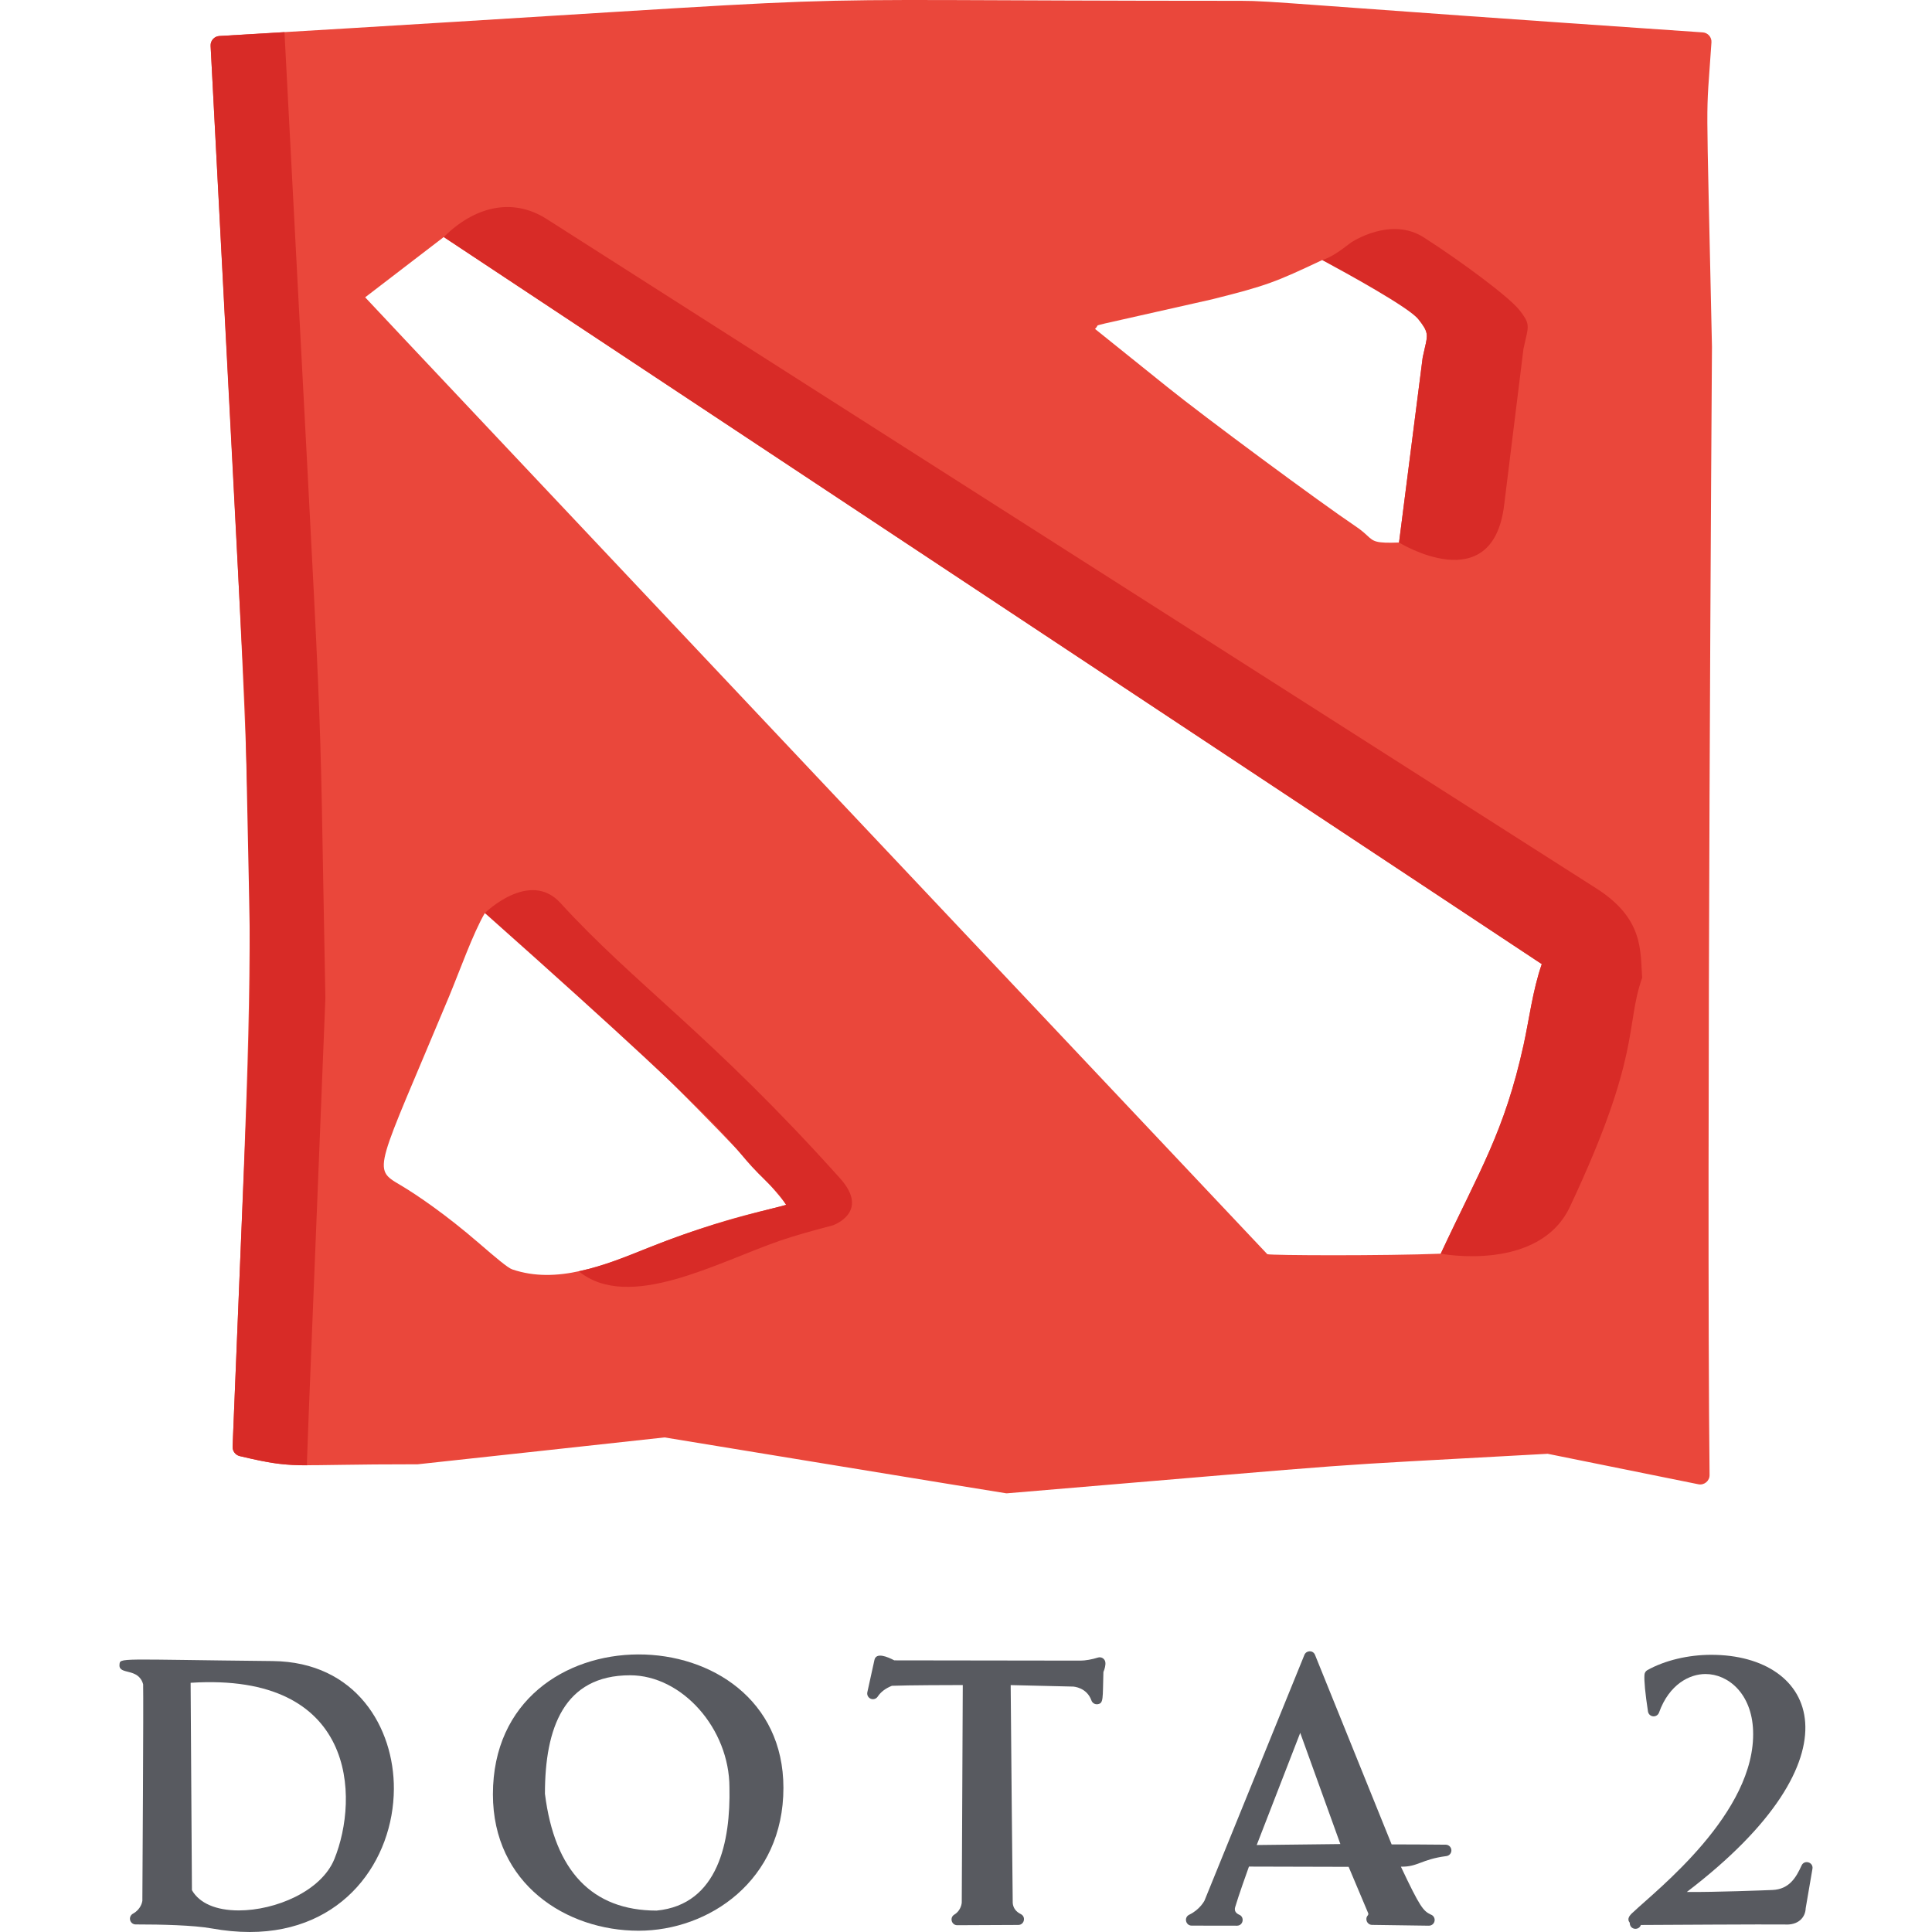
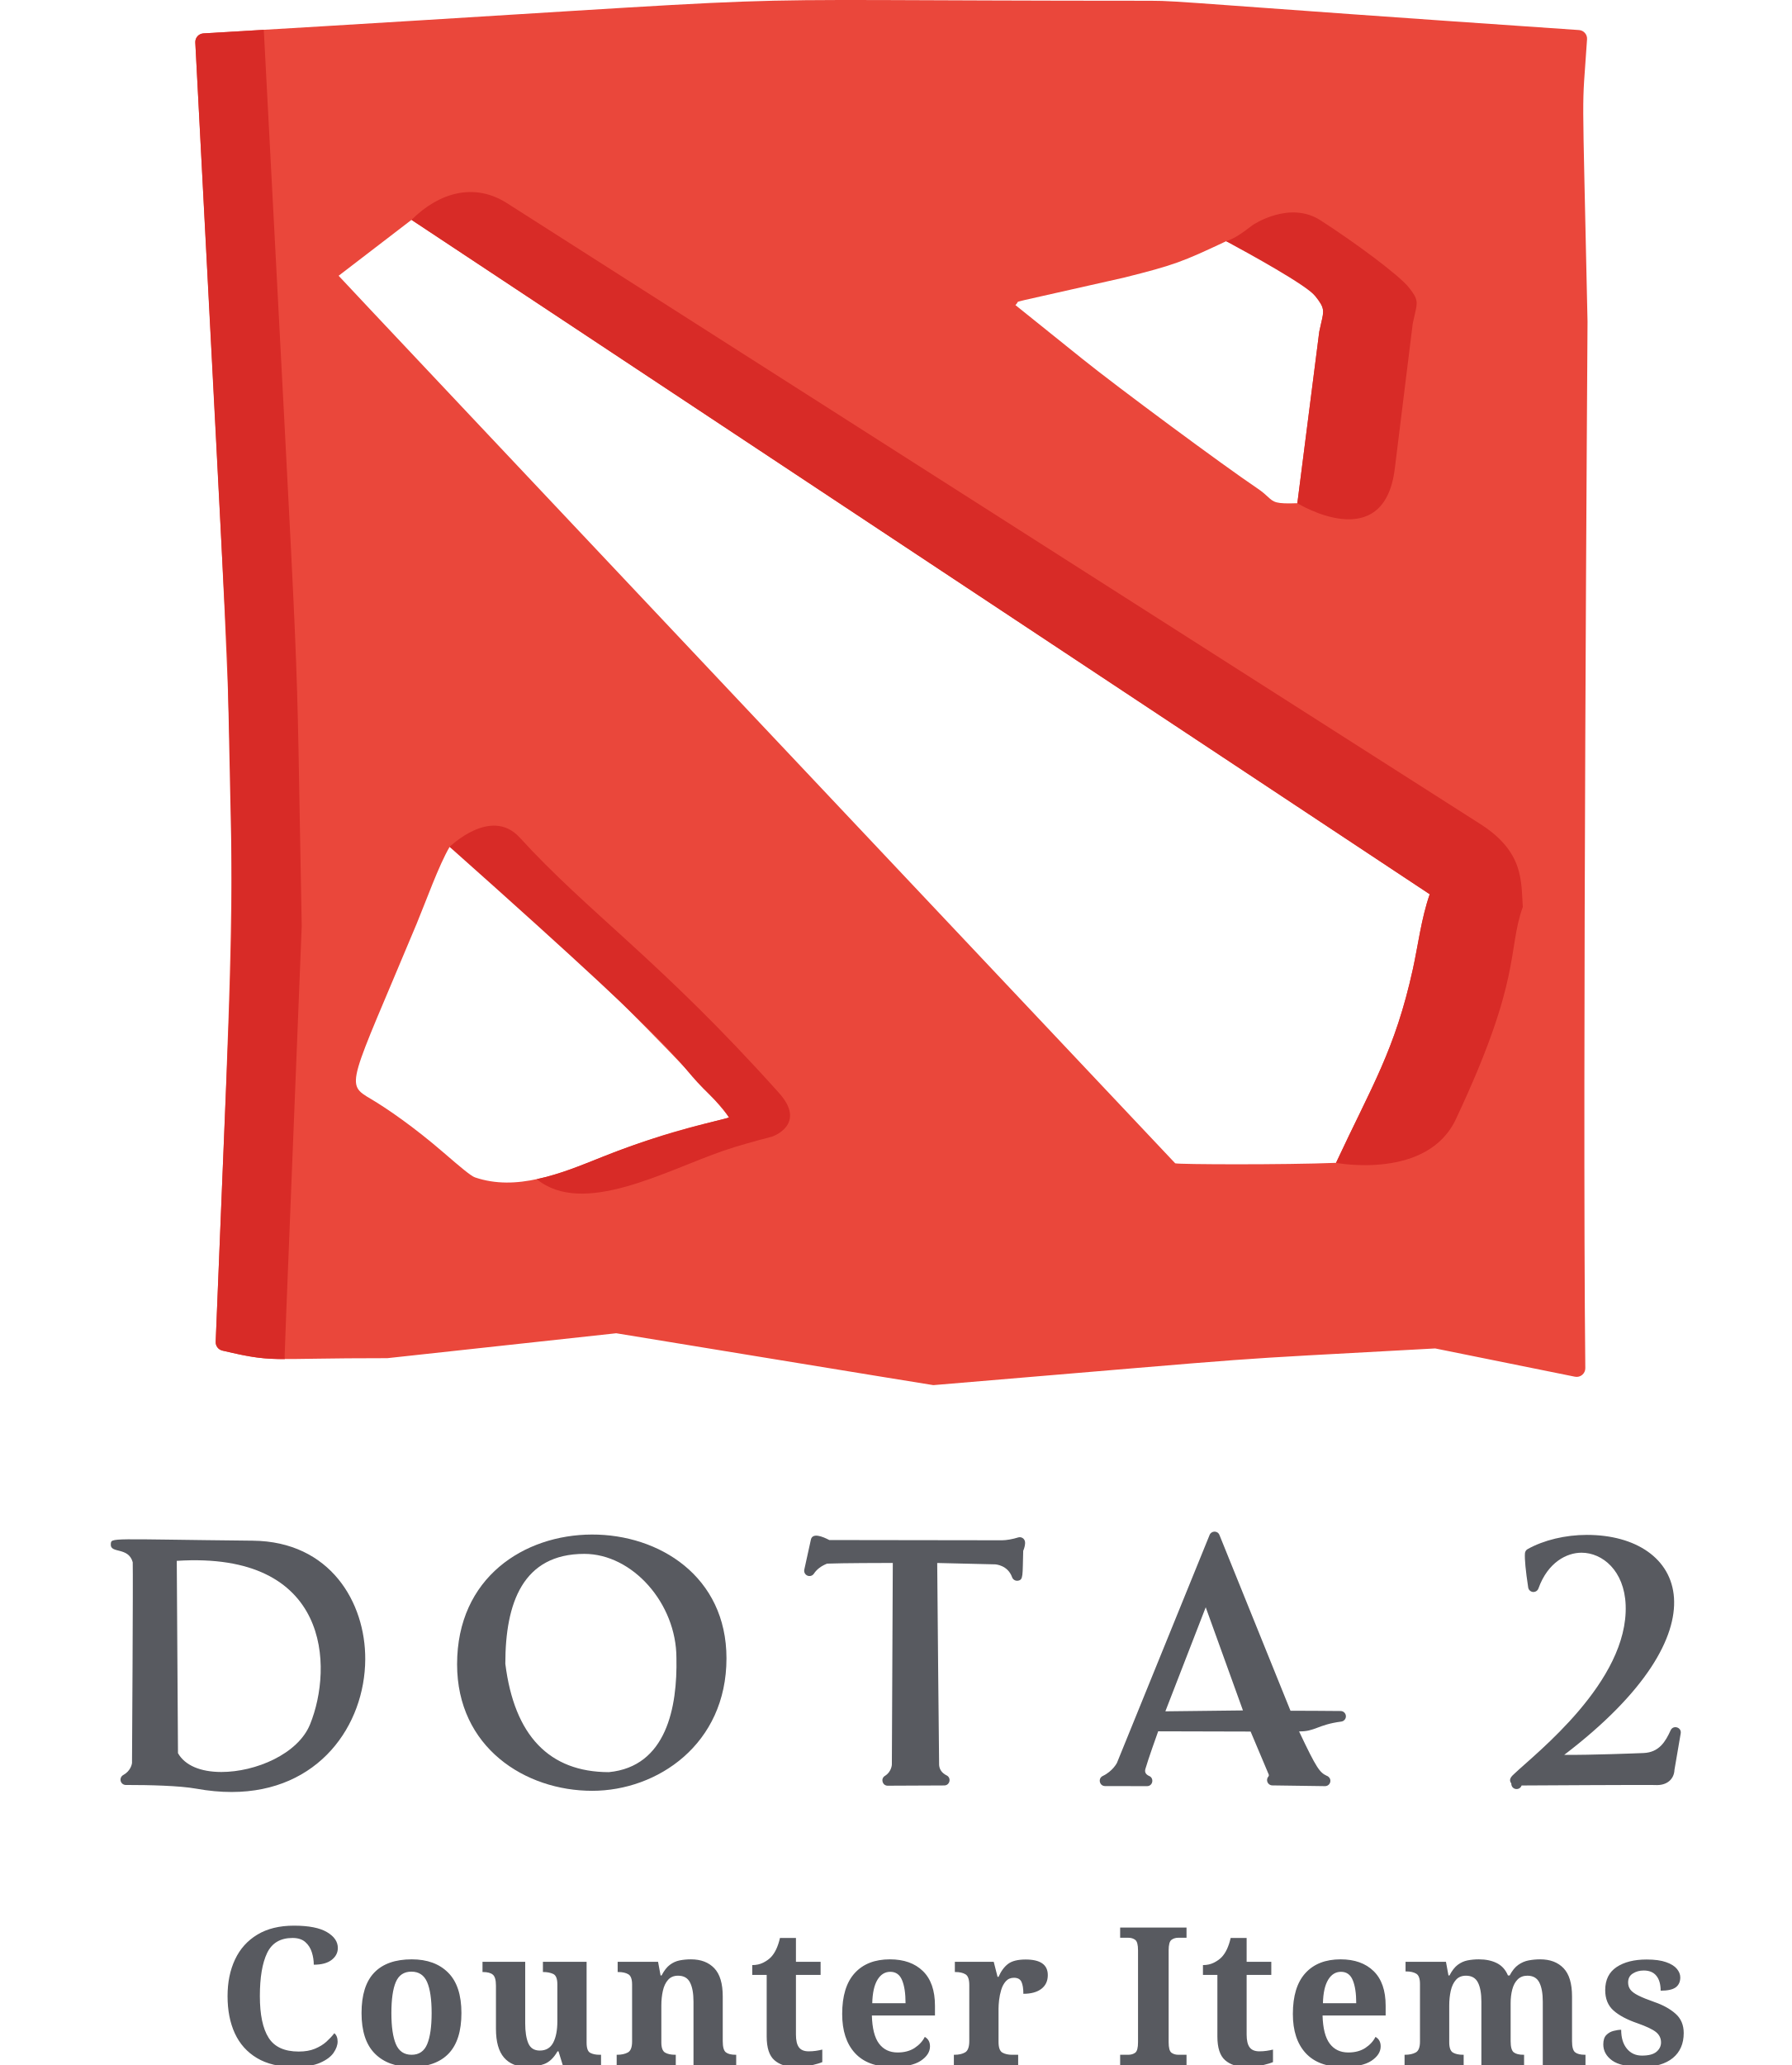
- <svg xmlns="http://www.w3.org/2000/svg" version="1.1" id="Capa_1" x="0px" y="0px" viewBox="0 0 511.998 511.998" style="enable-background:new 0 0 511.998 511.998;" xml:space="preserve">
+ <svg xmlns="http://www.w3.org/2000/svg" version="1.1" id="Capa_1" x="0px" y="0px" viewBox="0 0 511.998 590" style="enable-background:new 0 0 511.998 590;" xml:space="preserve">
  <g>
    <path style="fill:#585A60;" d="M72.24,440.195c-41.301-0.417-40.428-0.968-40.575,1.01c-0.206,2.757,5.012,0.667,6.26,5.124   l0.006,0.044c0.126,3.962-0.185,54.253-0.205,57.379c-0.044,0.317-0.397,2.246-2.498,3.394c-0.608,0.333-0.914,1.035-0.742,1.706   c0.171,0.671,0.776,1.141,1.469,1.141h0.317c6.366,0,14.981,0.185,19.866,1.066c3.452,0.623,6.829,0.939,10.038,0.939   c0.002,0,0.001,0,0.002,0c24.952,0,38.107-19.074,38.202-37.914C104.462,457.92,94.439,440.42,72.24,440.195z M50.517,445.957   c43.988-2.824,44.714,30.436,38.093,46.714c-3.465,8.519-15.605,13.61-25.343,13.61c-6.024-0.001-10.422-1.906-12.403-5.369   L50.517,445.957z" />
    <path style="fill:#585A60;" d="M130.628,475.511c0,23.732,19.423,36.149,38.608,36.149c18.605,0,38.378-13.268,38.378-37.856   C207.614,426.967,130.628,425.769,130.628,475.511z M144.413,475.363c0-17.401,5.013-31.399,22.575-31.399   c13.776,0,26.322,14.163,26.322,29.747c0.297,14.008-2.814,31.026-19.309,32.616c-17.065-0.025-27.02-10.463-29.583-30.935   L144.413,475.363z" />
    <path style="fill:#585A60;" d="M290.967,439.27c-1.52,0.484-3.363,0.809-4.585,0.809c-1.259,0-46.656-0.065-49.383-0.069   c-1.881-0.985-4.808-2.185-5.263-0.114l-1.882,8.561c-0.157,0.714,0.217,1.438,0.89,1.723c0.672,0.283,1.453,0.048,1.856-0.562   c0.818-1.239,2.05-2.177,3.762-2.865c4.394-0.176,16.19-0.196,18.783-0.199l-0.27,57.624c-0.004,0.085-0.12,2.08-1.978,3.211   c-1.304,0.794-0.74,2.812,0.788,2.812c0.011,0,16.161-0.073,16.173-0.073c1.591-0.007,2.095-2.168,0.666-2.875   c-1.325-0.657-2.028-1.648-2.141-2.936c-0.063-2.68-0.463-48.35-0.545-57.751l16.529,0.392c0.148,0.007,3.636,0.205,4.872,3.681   c0.243,0.685,0.942,1.1,1.66,0.99c1.593-0.245,1.298-1.387,1.515-8.536c0.345-0.782,0.628-1.866,0.51-2.613   C292.78,439.561,291.854,438.992,290.967,439.27z" />
    <path style="fill:#585A60;" d="M383.142,488.86c-4.065-0.064-12.542-0.072-14.344-0.073c-0.058-0.144-20.315-50.251-20.315-50.251   c-0.549-1.297-2.312-1.181-2.801,0.02l-26.476,65.116c-0.011,0.024-1.188,2.376-4.057,3.751c-1.452,0.696-0.948,2.881,0.653,2.884   c0.082,0,12.003,0.019,12.003,0.019c1.706,0,2.096-2.388,0.502-2.948c-0.841-0.422-1.227-1.015-0.989-1.925   c0.85-2.922,3.116-9.264,3.665-10.791l26.418,0.069l5.192,12.304c0.021,0.051,0.076,0.281-0.095,0.537   c-0.883,0.963-0.21,2.522,1.096,2.541c0.107,0.002,15.069,0.213,15.069,0.213c0.893,0,1.536-0.707,1.536-1.516   c0-0.665-0.429-1.231-1.026-1.435c-1.986-0.958-2.819-1.868-7.923-12.691c4.509,0.096,5.36-1.936,12.063-2.804   c0.788-0.102,1.364-0.796,1.319-1.589C384.587,489.498,383.937,488.873,383.142,488.86z M344.573,459.222l10.637,29.471   l-22.17,0.256L344.573,459.222z" />
    <path style="fill:#585A60;" d="M477.44,494.363c-1.458,3.19-3.257,6.321-7.756,6.503c-2.344,0.092-14.825,0.586-22.665,0.528   c47.013-35.857,34.494-62.853,6.484-62.853c-6.141,0-12.312,1.479-16.932,4.058c-0.446,0.249-0.736,0.705-0.773,1.213   c-0.118,1.624,0.195,4.905,0.932,9.752c0.104,0.686,0.661,1.214,1.352,1.281c0.685,0.062,1.339-0.345,1.574-0.997   c2.702-7.534,8.132-10.218,12.313-10.218c5.982,0,12.236,5.134,12.614,14.946c0.842,21.836-25.758,42.444-31.721,48.12   c-1.011,0.872-1.804,1.791-0.966,2.849c0,1.905,2.411,2.148,2.949,0.593c5.117-0.03,32.89-0.19,38.031-0.134   c3.726,0.27,5.569-1.896,5.651-4.318l1.788-10.437C480.612,493.506,478.172,492.761,477.44,494.363z" />
  </g>
  <path style="fill:#EA473B;" d="M453.687,91.905c-1.557-73.655-1.654-57.734-0.137-80.69c0.09-1.361-0.938-2.537-2.298-2.63  C341.575,1.083,337.419,0.218,328.92,0.218C179.299,0.206,257.85-2.239,58.138,9.542c-1.357,0.081-2.394,1.241-2.323,2.597  c12.871,246.942,12.401,206.658,5.826,371.238c-0.047,1.182,0.75,2.231,1.902,2.503c14.947,3.534,12.298,2.143,47.165,2.168  c0.057,0.017,65.341-7.112,65.4-7.118c0.308,0.051,90.277,14.817,90.59,14.817c0.069,0,0.137-0.003,0.206-0.009  c105.441-8.836,75.218-6.701,143.243-10.471l39.943,8.079c1.554,0.312,2.979-0.889,2.962-2.45  C452.187,310.478,453.687,91.905,453.687,91.905z M291.548,86.043c0.297-0.072,0.722-0.176,1.252-0.317l28.43-6.407  c14.563-3.649,16.715-4.538,29.177-10.397h0.001c5.754,1.996,21.53,10.726,25.529,15.738c2.643,3.318,2.469,4.056,1.638,7.609  c-0.16,0.682-0.343,1.467-0.535,2.394c-0.013,0.061-0.023,0.124-0.032,0.186l-6.252,48.924c-6.186,0.228-6.702-0.246-8.413-1.821  c-0.706-0.652-1.585-1.462-3.135-2.501c-9.407-6.314-40.193-29.093-49.914-36.934l-19.11-15.354l0.154-0.149  c0.207-0.206,0.391-0.483,0.513-0.748C290.947,86.191,291.325,86.098,291.548,86.043z M335.852,332.373  C335.293,331.814,96.948,79.139,96.773,78.79l20.823-15.974l290.99,192.681c-2.405,6.891-3.365,14.799-4.811,21.366  c-5.112,23.193-11.686,33.341-21.966,55.377C367.095,332.825,336.865,332.712,335.852,332.373z M119.036,264.012  c2.679-6.439,6.362-16.797,9.458-22.044c15.22,9.511,74.676,69.25,79.847,77.316c-2.864,1.063-15.166,2.891-35.605,11.056  c-12.95,5.166-25.178,10.067-36.989,6.059c-1.178-0.397-4.318-3.062-8.974-7.081c-8.504-7.341-16.205-12.63-20.683-15.273  C98.452,309.536,99.642,310.487,119.036,264.012z" />
  <g>
    <path style="fill:#D82B27;" d="M86.228,264.537c-1.866-96.254,0.218-43.822-10.842-256.012L58.138,9.542   c-1.357,0.081-2.394,1.241-2.323,2.597l9.183,176.187c1.824,94.113,2.323,52.87-3.357,195.051c-0.047,1.182,0.75,2.231,1.902,2.503   c8.435,1.995,11.941,2.442,17.875,2.442C81.232,387.687,81.027,394.704,86.228,264.537z" />
    <path style="fill:#D82B27;" d="M220.72,324.723c0,0,10.086-3.472,1.795-12.572c-33.842-37.745-54.458-51.419-74.053-72.917   c-8.189-8.865-19.967,2.733-19.967,2.733c76.582,68.074,61.24,58.22,74.739,71.254c1.792,1.73,3.206,3.096,5.108,6.062   c-0.354,0.131-1.919,0.526-4.085,1.073c-31.862,8.04-36.642,13.498-50.869,16.547c13.277,10.825,36.689-2.382,53.38-8.129   C210.759,327.401,216.046,325.944,220.72,324.723L220.72,324.723z" />
    <path style="fill:#D82B27;" d="M423.074,235.456c-0.001-0.001-278.195-177.413-278.195-177.413   c-9.32-5.943-19.371-3.083-27.282,4.773l290.99,192.681c-2.405,6.891-3.365,14.799-4.811,21.366   c-5.112,23.193-11.686,33.341-21.966,55.377c0,0,26.354,5.066,34.389-12.769c18.853-40.124,14.5-47.692,18.992-60.361   C434.658,251.964,435.651,243.478,423.074,235.456z" />
    <path style="fill:#D82B27;" d="M377.041,94.663c-0.013,0.061-0.023,0.124-0.032,0.186l-6.252,48.924   c0,0,24.736,15.278,27.844-9.842c0.001-0.008,0.002-0.016,0.003-0.024l5.117-41.359c0.009-0.063,0.019-0.127,0.033-0.19   c0.195-0.948,0.383-1.75,0.546-2.447c0.849-3.632,1.027-4.387-1.675-7.779c-2.84-3.56-15.566-12.956-25.047-19.049   c-8.949-6-19.577,1.215-19.577,1.215c-2.653,2.033-5.024,3.809-7.593,4.624c6.499,3.515,22.966,12.526,25.529,15.738   c2.643,3.318,2.469,4.056,1.638,7.609C377.415,92.952,377.232,93.737,377.041,94.663z" />
  </g>
  <g>
</g>
  <g>
</g>
  <g>
</g>
  <g>
</g>
  <g>
</g>
  <g>
</g>
  <g>
</g>
  <g>
</g>
  <g>
</g>
  <g>
</g>
  <g>
</g>
  <g>
</g>
  <g>
</g>
  <g>
</g>
  <g>
</g>
+   <text style="fill: rgb(88, 90, 96); font-family: Constantia; font-size: 55px; font-weight: 700; letter-spacing: 2px; white-space: pre;" x="62" y="590">Counter Items</text>
</svg>
